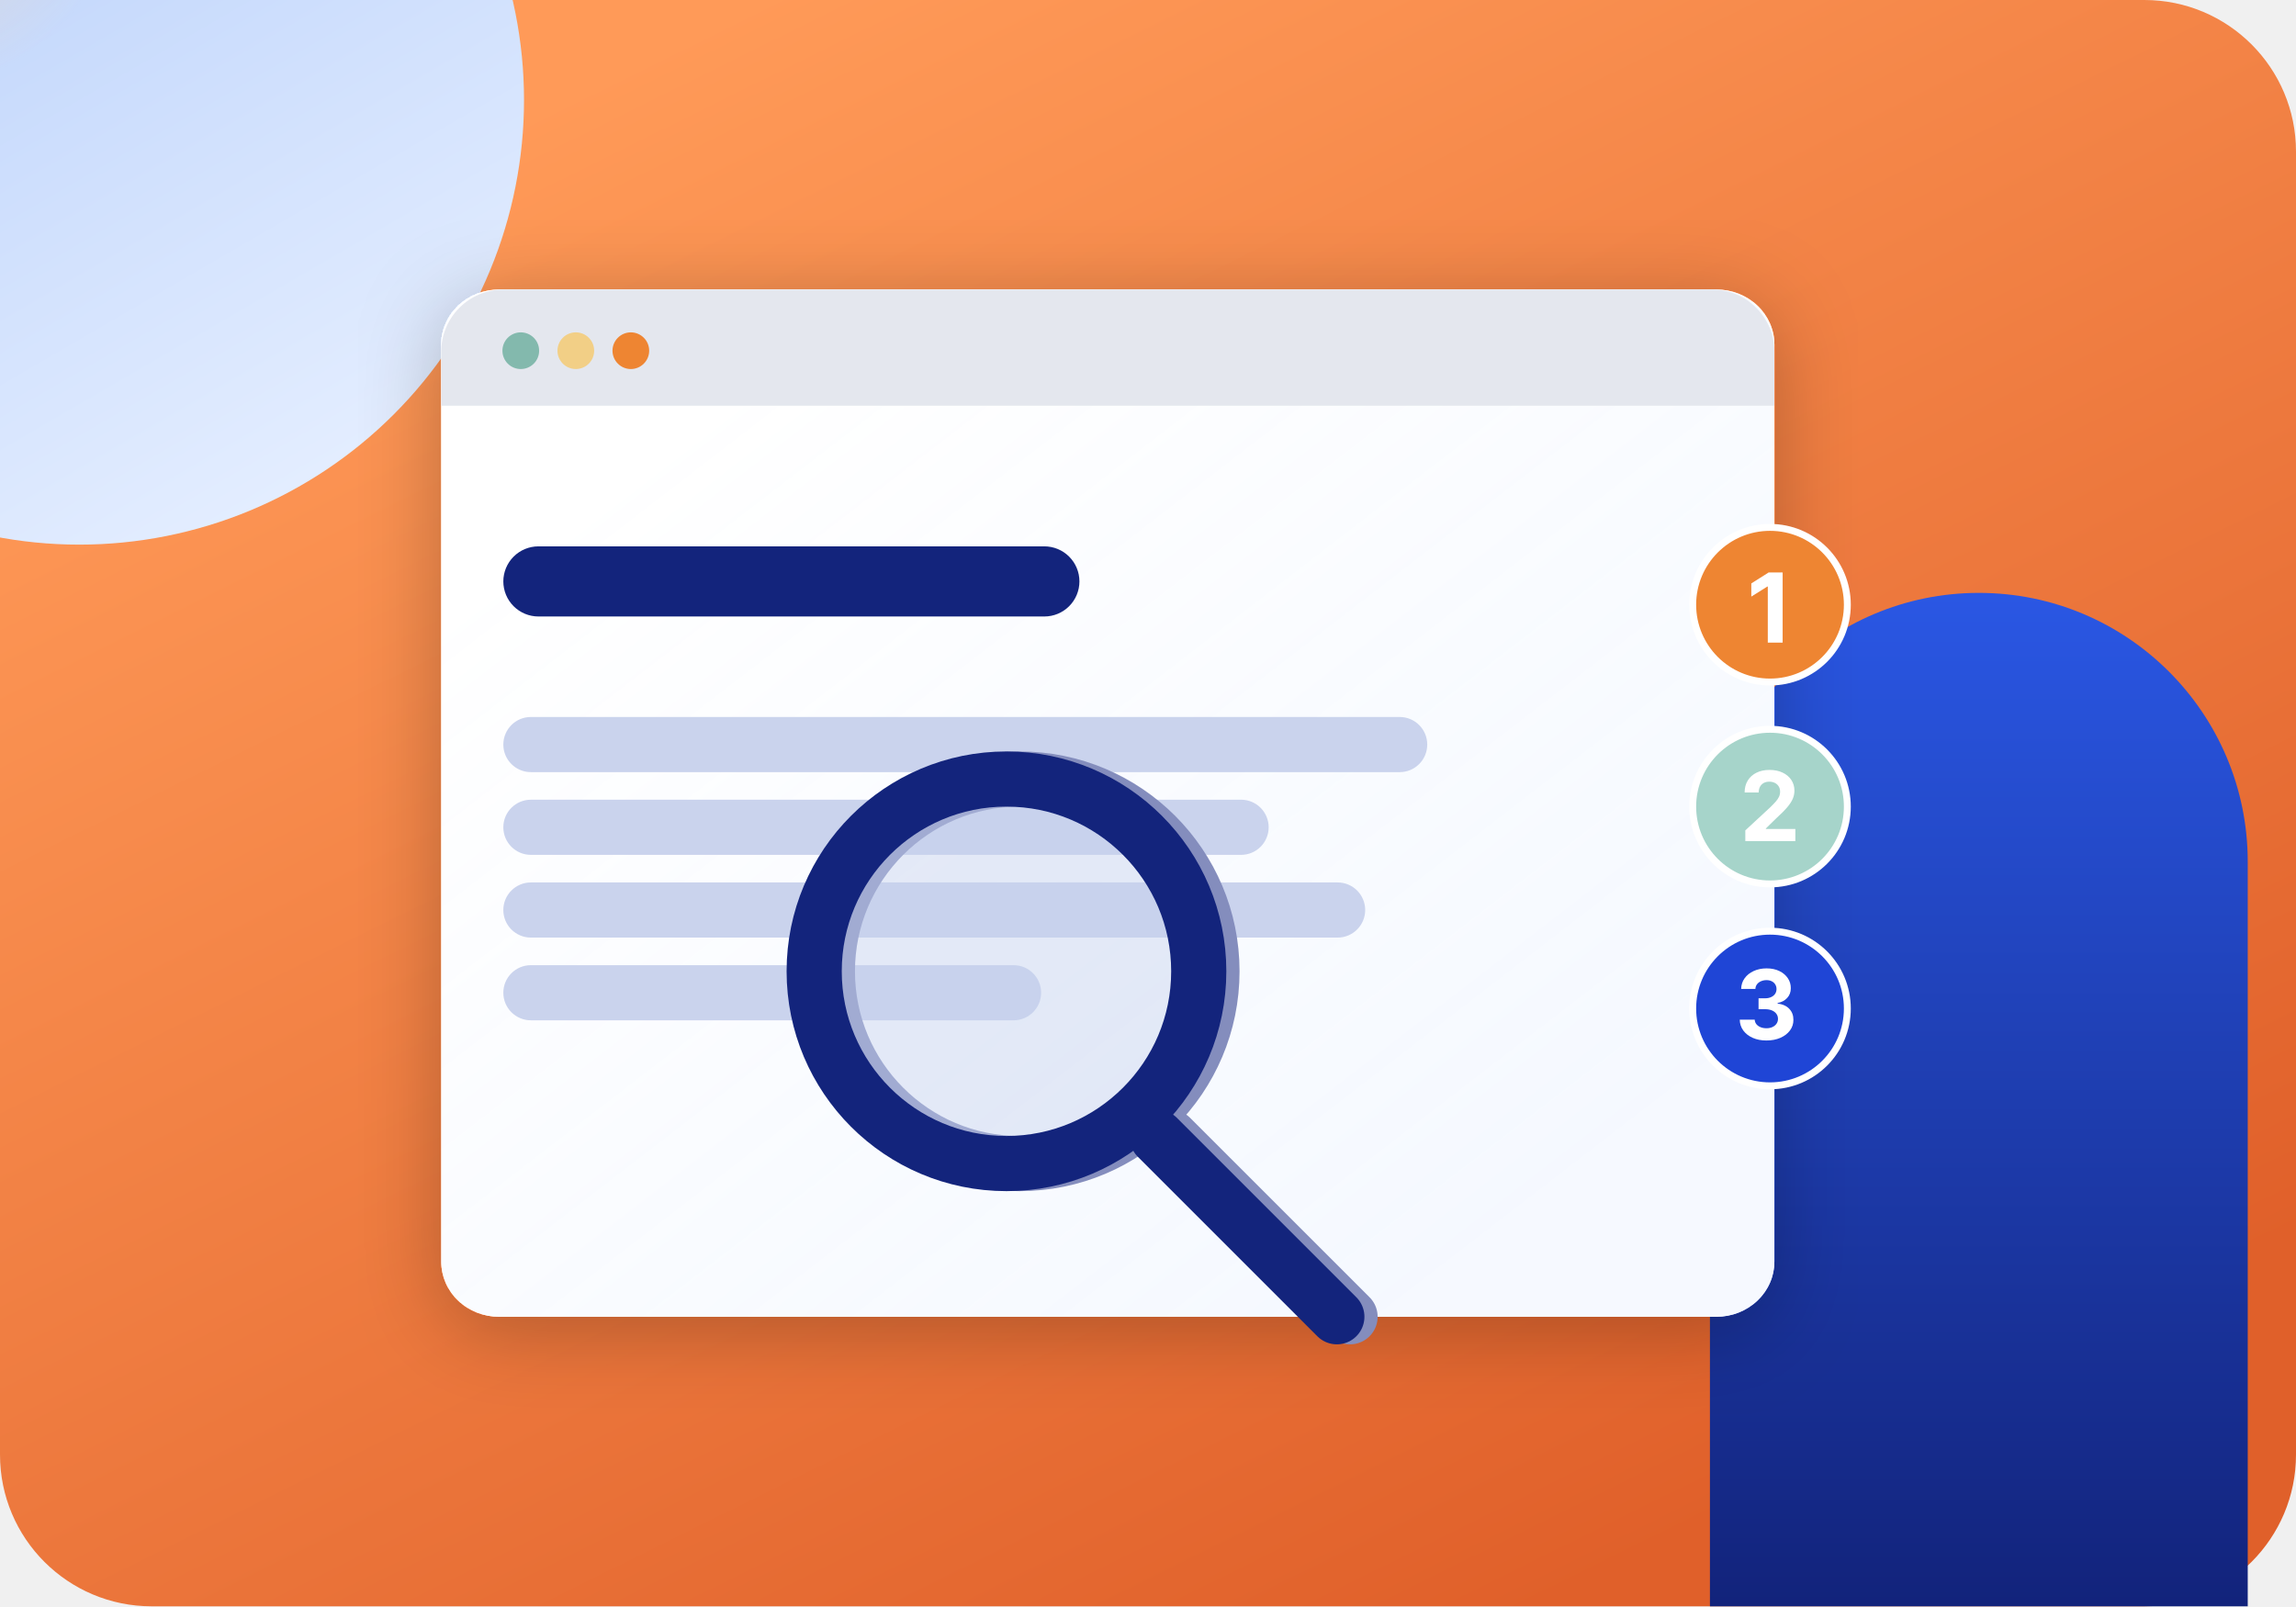
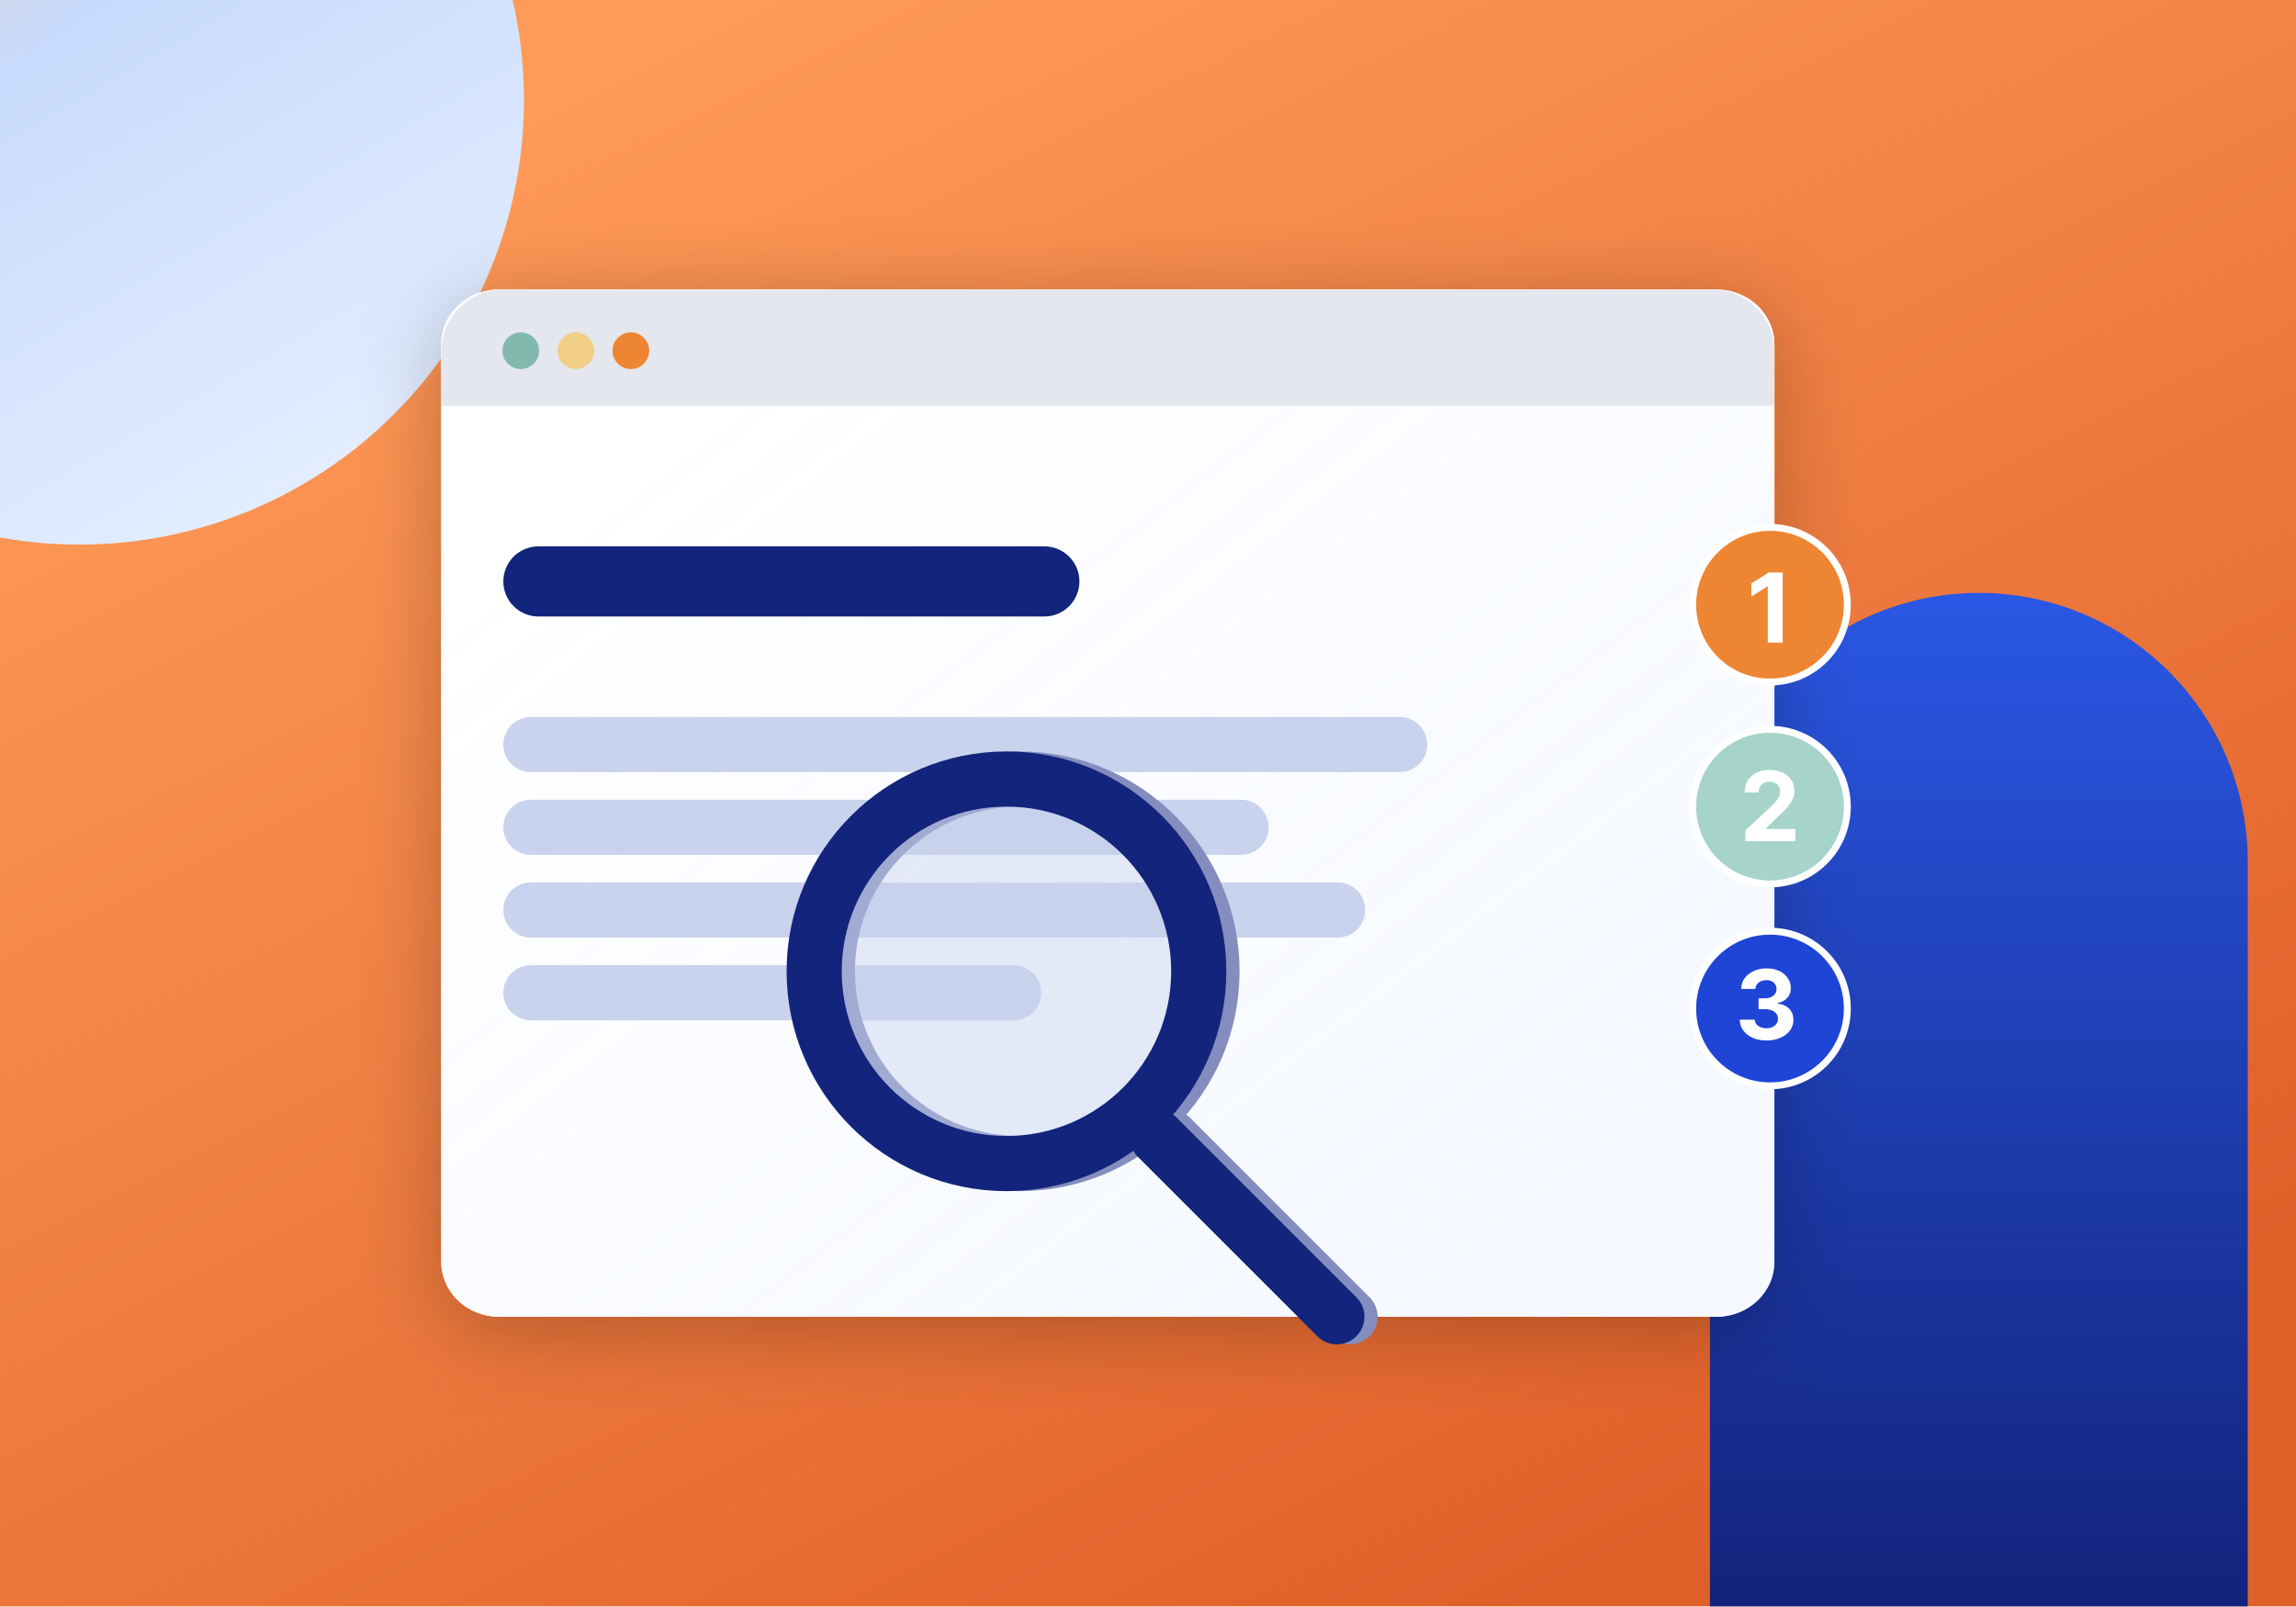
<svg class="art-svg" viewBox="0 0 333 233" fill="none" preserveAspectRatio="xMidYMid slice" aria-hidden="true" focusable="false">
  <defs>
    <filter id="filter0_d_256_919" x="52" y="32" width="217.346" height="173" filterUnits="userSpaceOnUse" color-interpolation-filters="sRGB">
      <feFlood flood-opacity="0" result="BackgroundImageFix" />
      <feColorMatrix in="SourceAlpha" type="matrix" values="0 0 0 0 0 0 0 0 0 0 0 0 0 0 0 0 0 0 127 0" result="hardAlpha" />
      <feOffset dy="2" />
      <feGaussianBlur stdDeviation="6" />
      <feComposite in2="hardAlpha" operator="out" />
      <feColorMatrix type="matrix" values="0 0 0 0 0 0 0 0 0 0 0 0 0 0 0 0 0 0 0.25 0" />
      <feBlend mode="normal" in2="BackgroundImageFix" result="effect1_dropShadow_256_919" />
      <feBlend mode="normal" in="SourceGraphic" in2="effect1_dropShadow_256_919" result="shape" />
    </filter>
    <linearGradient id="paint0_linear_256_919" x1="108.779" y1="-4.19708e-06" x2="224.221" y2="233" gradientUnits="userSpaceOnUse">
      <stop stop-color="#FF9A58" />
      <stop offset="1" stop-color="#E0602A" />
    </linearGradient>
    <linearGradient id="paint1_linear_256_919" x1="-20.75" y1="-40.97" x2="43.75" y2="69.97" gradientUnits="userSpaceOnUse">
      <stop stop-color="#B4CDFA" />
      <stop offset="1" stop-color="#E3EDFF" />
    </linearGradient>
    <radialGradient id="paint2_radial_256_919" cx="0" cy="0" r="1" gradientUnits="userSpaceOnUse" gradientTransform="translate(-14.3 -19.04) scale(77.4)">
      <stop stop-color="#FFD6AA" stop-opacity="0.55" />
      <stop offset="0.42" stop-color="#FFD6AA" stop-opacity="0" />
    </radialGradient>
    <linearGradient id="paint3_linear_256_919" x1="287" y1="86" x2="287" y2="233" gradientUnits="userSpaceOnUse">
      <stop stop-color="#2A57E4" />
      <stop offset="1" stop-color="#12237B" />
    </linearGradient>
    <linearGradient id="paint4_linear_256_919" x1="93.002" y1="64.35" x2="193.859" y2="195.225" gradientUnits="userSpaceOnUse">
      <stop stop-color="white" stop-opacity="0.97" />
      <stop offset="1" stop-color="#F4F8FF" stop-opacity="0.9" />
    </linearGradient>
  </defs>
  <g class="l-bg">
-     <rect width="333" height="233" rx="22" fill="url(#paint0_linear_256_919)" />
+     <rect width="333" height="233" fill="url(#paint0_linear_256_919)" />
  </g>
  <g class="l-shape">
    <path d="M11.494 -50C19.964 -50.002 28.352 -48.334 36.178 -45.094C44.005 -41.853 51.116 -37.102 57.106 -31.113C63.096 -25.123 67.848 -18.012 71.09 -10.186C74.331 -2.36 76 6.029 76 14.5C76 22.971 74.331 31.36 71.09 39.186C67.848 47.012 63.096 54.123 57.106 60.113C51.116 66.102 44.005 70.853 36.178 74.094C28.352 77.334 19.964 79.002 11.494 79C-5.611 79 -22.015 72.204 -34.11 60.108C-46.205 48.012 -53 31.607 -53 14.5C-53 -2.606 -46.205 -19.012 -34.11 -31.108C-22.015 -43.205 -5.611 -50 11.494 -50Z" fill="url(#paint1_linear_256_919)" />
    <path d="M11.494 -50C19.964 -50.002 28.352 -48.334 36.178 -45.094C44.005 -41.853 51.116 -37.102 57.106 -31.113C63.096 -25.123 67.848 -18.012 71.09 -10.186C74.331 -2.36 76 6.029 76 14.5C76 22.971 74.331 31.36 71.09 39.186C67.848 47.012 63.096 54.123 57.106 60.113C51.116 66.102 44.005 70.853 36.178 74.094C28.352 77.334 19.964 79.002 11.494 79C-5.611 79 -22.015 72.204 -34.11 60.108C-46.205 48.012 -53 31.607 -53 14.5C-53 -2.606 -46.205 -19.012 -34.11 -31.108C-22.015 -43.205 -5.611 -50 11.494 -50Z" fill="url(#paint2_radial_256_919)" />
    <path d="M248 125C248 103.461 265.461 86 287 86C308.539 86 326 103.461 326 125V233H248V125Z" fill="url(#paint3_linear_256_919)" />
  </g>
  <g class="l-win">
    <g filter="url(#filter0_d_256_919)">
      <path d="M72.393 42H248.943C251.169 42 253.305 42.84 254.881 44.336C256.456 45.832 257.343 47.861 257.345 49.977V183.014C257.345 185.132 256.46 187.163 254.884 188.661C253.308 190.159 251.171 191 248.943 191H72.393C70.166 190.998 68.031 190.155 66.458 188.658C64.884 187.16 64 185.13 64 183.014V49.977C64.002 47.862 64.888 45.835 66.461 44.339C68.035 42.844 70.168 42.002 72.393 42Z" fill="white" />
    </g>
    <path d="M72.393 42H248.943C251.169 42 253.305 42.84 254.881 44.336C256.456 45.832 257.343 47.861 257.345 49.977V183.014C257.345 184.063 257.128 185.101 256.706 186.07C256.283 187.039 255.664 187.919 254.884 188.661C254.104 189.402 253.178 189.991 252.158 190.392C251.139 190.793 250.046 191 248.943 191H72.393C70.166 190.998 68.031 190.155 66.458 188.658C64.884 187.16 64 185.13 64 183.014V49.977C64.002 47.862 64.888 45.835 66.461 44.339C68.035 42.844 70.168 42.002 72.393 42Z" fill="url(#paint4_linear_256_919)" />
    <rect x="73" y="104" width="134" height="8" rx="4" fill="#CAD3ED" />
    <rect x="73" y="116" width="111" height="8" rx="4" fill="#CAD3ED" />
    <rect x="73" y="128" width="125" height="8" rx="4" fill="#CAD3ED" />
    <rect x="73" y="140" width="78" height="8" rx="4" fill="#CAD3ED" />
    <path d="M64 51C64 46.029 68.029 42 73 42H248.345C253.316 42 257.345 46.029 257.345 51V58.851H64V51Z" fill="#E4E7EE" />
    <path d="M91.499 48.209C90.792 48.209 90.114 48.489 89.614 48.988C89.114 49.487 88.833 50.164 88.833 50.87C88.833 51.575 89.114 52.252 89.614 52.751C90.114 53.25 90.792 53.53 91.499 53.53C92.204 53.528 92.879 53.246 93.377 52.747C93.875 52.249 94.154 51.574 94.154 50.87C94.154 50.166 93.875 49.491 93.377 48.992C92.879 48.493 92.204 48.212 91.499 48.209Z" fill="#EE8532" />
    <path d="M83.513 48.209C82.808 48.209 82.131 48.489 81.632 48.988C81.133 49.487 80.852 50.164 80.852 50.87C80.852 51.575 81.133 52.252 81.632 52.751C82.131 53.25 82.808 53.53 83.513 53.53C84.219 53.53 84.895 53.25 85.394 52.751C85.894 52.252 86.174 51.575 86.174 50.87C86.174 50.164 85.894 49.487 85.394 48.988C84.895 48.489 84.219 48.209 83.513 48.209Z" fill="#F2CF86" />
    <path d="M75.531 48.209C75.181 48.209 74.835 48.278 74.513 48.411C74.19 48.545 73.896 48.74 73.649 48.987C73.402 49.234 73.206 49.526 73.073 49.849C72.939 50.171 72.87 50.516 72.87 50.865C72.869 51.215 72.937 51.561 73.07 51.884C73.203 52.208 73.399 52.502 73.646 52.749C73.893 52.997 74.187 53.193 74.51 53.327C74.834 53.461 75.18 53.53 75.531 53.53C75.881 53.53 76.228 53.461 76.551 53.327C76.874 53.193 77.168 52.997 77.415 52.749C77.662 52.502 77.858 52.208 77.992 51.884C78.125 51.561 78.193 51.215 78.191 50.865C78.191 50.516 78.123 50.171 77.989 49.849C77.855 49.526 77.659 49.234 77.412 48.987C77.165 48.74 76.872 48.545 76.549 48.411C76.226 48.278 75.88 48.209 75.531 48.209Z" fill="#83B9AD" />
    <path d="M78.091 79.25H151.464C152.813 79.25 154.107 79.785 155.061 80.738C156.016 81.691 156.553 82.983 156.555 84.332C156.555 85.682 156.019 86.977 155.064 87.932C154.11 88.886 152.815 89.423 151.464 89.423H78.091C76.741 89.423 75.446 88.886 74.491 87.932C73.536 86.977 73 85.682 73 84.332C73.002 82.983 73.54 81.691 74.494 80.738C75.449 79.785 76.742 79.25 78.091 79.25Z" fill="#13247C" />
  </g>
  <g class="l-fore">
    <rect x="245.5" y="76.5" width="22.429" height="22.429" rx="11.214" fill="#EE8532" />
    <rect x="245.5" y="76.5" width="22.429" height="22.429" rx="11.214" stroke="white" />
    <path d="M258.545 83.033V93.215H256.392V85.076H256.333L254.001 86.538V84.629L256.522 83.033H258.545Z" fill="white" />
    <rect x="245.5" y="105.785" width="22.429" height="22.429" rx="11.214" fill="#A6D4CA" />
    <rect x="245.5" y="105.785" width="22.429" height="22.429" rx="11.214" stroke="white" />
    <path d="M253.131 122V120.449L256.755 117.093C257.063 116.795 257.322 116.526 257.531 116.288C257.743 116.049 257.904 115.815 258.013 115.587C258.122 115.355 258.177 115.104 258.177 114.836C258.177 114.538 258.109 114.281 257.973 114.065C257.837 113.847 257.652 113.679 257.416 113.563C257.181 113.444 256.914 113.384 256.616 113.384C256.304 113.384 256.033 113.447 255.801 113.573C255.569 113.699 255.39 113.88 255.264 114.115C255.138 114.35 255.075 114.63 255.075 114.955H253.032C253.032 114.289 253.182 113.711 253.484 113.22C253.786 112.73 254.208 112.35 254.752 112.082C255.295 111.813 255.922 111.679 256.631 111.679C257.36 111.679 257.995 111.808 258.535 112.067C259.079 112.322 259.501 112.677 259.803 113.131C260.104 113.585 260.255 114.105 260.255 114.692C260.255 115.076 260.179 115.456 260.027 115.83C259.877 116.205 259.611 116.621 259.226 117.078C258.842 117.532 258.3 118.077 257.6 118.714L256.114 120.17V120.24H260.389V122H253.131Z" fill="white" />
    <rect x="245.5" y="135.072" width="22.429" height="22.429" rx="11.214" fill="#1F45D6" />
    <rect x="245.5" y="135.072" width="22.429" height="22.429" rx="11.214" stroke="white" />
    <path d="M256.189 150.926C255.447 150.926 254.786 150.799 254.206 150.544C253.629 150.285 253.173 149.93 252.839 149.48C252.507 149.026 252.336 148.502 252.326 147.909H254.494C254.507 148.157 254.589 148.376 254.738 148.565C254.89 148.75 255.092 148.895 255.344 148.997C255.596 149.1 255.879 149.151 256.194 149.151C256.522 149.151 256.812 149.093 257.064 148.977C257.316 148.861 257.513 148.701 257.656 148.495C257.799 148.29 257.87 148.053 257.87 147.784C257.87 147.512 257.794 147.272 257.641 147.063C257.492 146.851 257.276 146.686 256.995 146.566C256.716 146.447 256.385 146.387 256 146.387H255.051V144.806H256C256.325 144.806 256.612 144.75 256.861 144.637C257.112 144.525 257.308 144.369 257.447 144.17C257.586 143.968 257.656 143.732 257.656 143.464C257.656 143.209 257.595 142.985 257.472 142.793C257.353 142.597 257.184 142.445 256.965 142.335C256.749 142.226 256.498 142.171 256.209 142.171C255.918 142.171 255.651 142.224 255.409 142.33C255.167 142.433 254.973 142.581 254.827 142.773C254.681 142.965 254.603 143.191 254.593 143.449H252.53C252.54 142.862 252.708 142.345 253.032 141.898C253.357 141.45 253.795 141.101 254.345 140.849C254.898 140.594 255.523 140.466 256.219 140.466C256.922 140.466 257.537 140.594 258.064 140.849C258.591 141.104 259 141.449 259.292 141.883C259.587 142.314 259.732 142.798 259.729 143.335C259.732 143.905 259.555 144.38 259.197 144.762C258.843 145.143 258.38 145.385 257.81 145.487V145.567C258.559 145.663 259.129 145.923 259.52 146.347C259.915 146.768 260.11 147.295 260.107 147.928C260.11 148.508 259.943 149.024 259.605 149.475C259.27 149.925 258.808 150.28 258.218 150.539C257.628 150.797 256.952 150.926 256.189 150.926Z" fill="white" />
  </g>
  <g class="l-fore">
    <path d="M175.777 140.889C175.777 156.291 163.291 168.777 147.889 168.777C132.486 168.777 120 156.291 120 140.889C120 125.486 132.486 113 147.889 113C163.291 113 175.777 125.486 175.777 140.889Z" stroke-width="8" stroke="#848DBD" />
    <path d="M169.775 164.971L195.805 191" stroke-width="8" stroke-linecap="round" stroke="#848DBD" />
    <path d="M145.973 168.777C161.375 168.777 173.861 156.291 173.861 140.889C173.861 125.486 161.375 113 145.973 113C130.57 113 118.084 125.486 118.084 140.889C118.084 156.291 130.57 168.777 145.973 168.777Z" fill="#C6D1EC" fill-opacity="0.44" stroke-width="8" stroke="#13247C" />
    <path d="M167.859 164.971L193.889 191" stroke-width="8" stroke-linecap="round" stroke="#13247C" />
  </g>
</svg>
